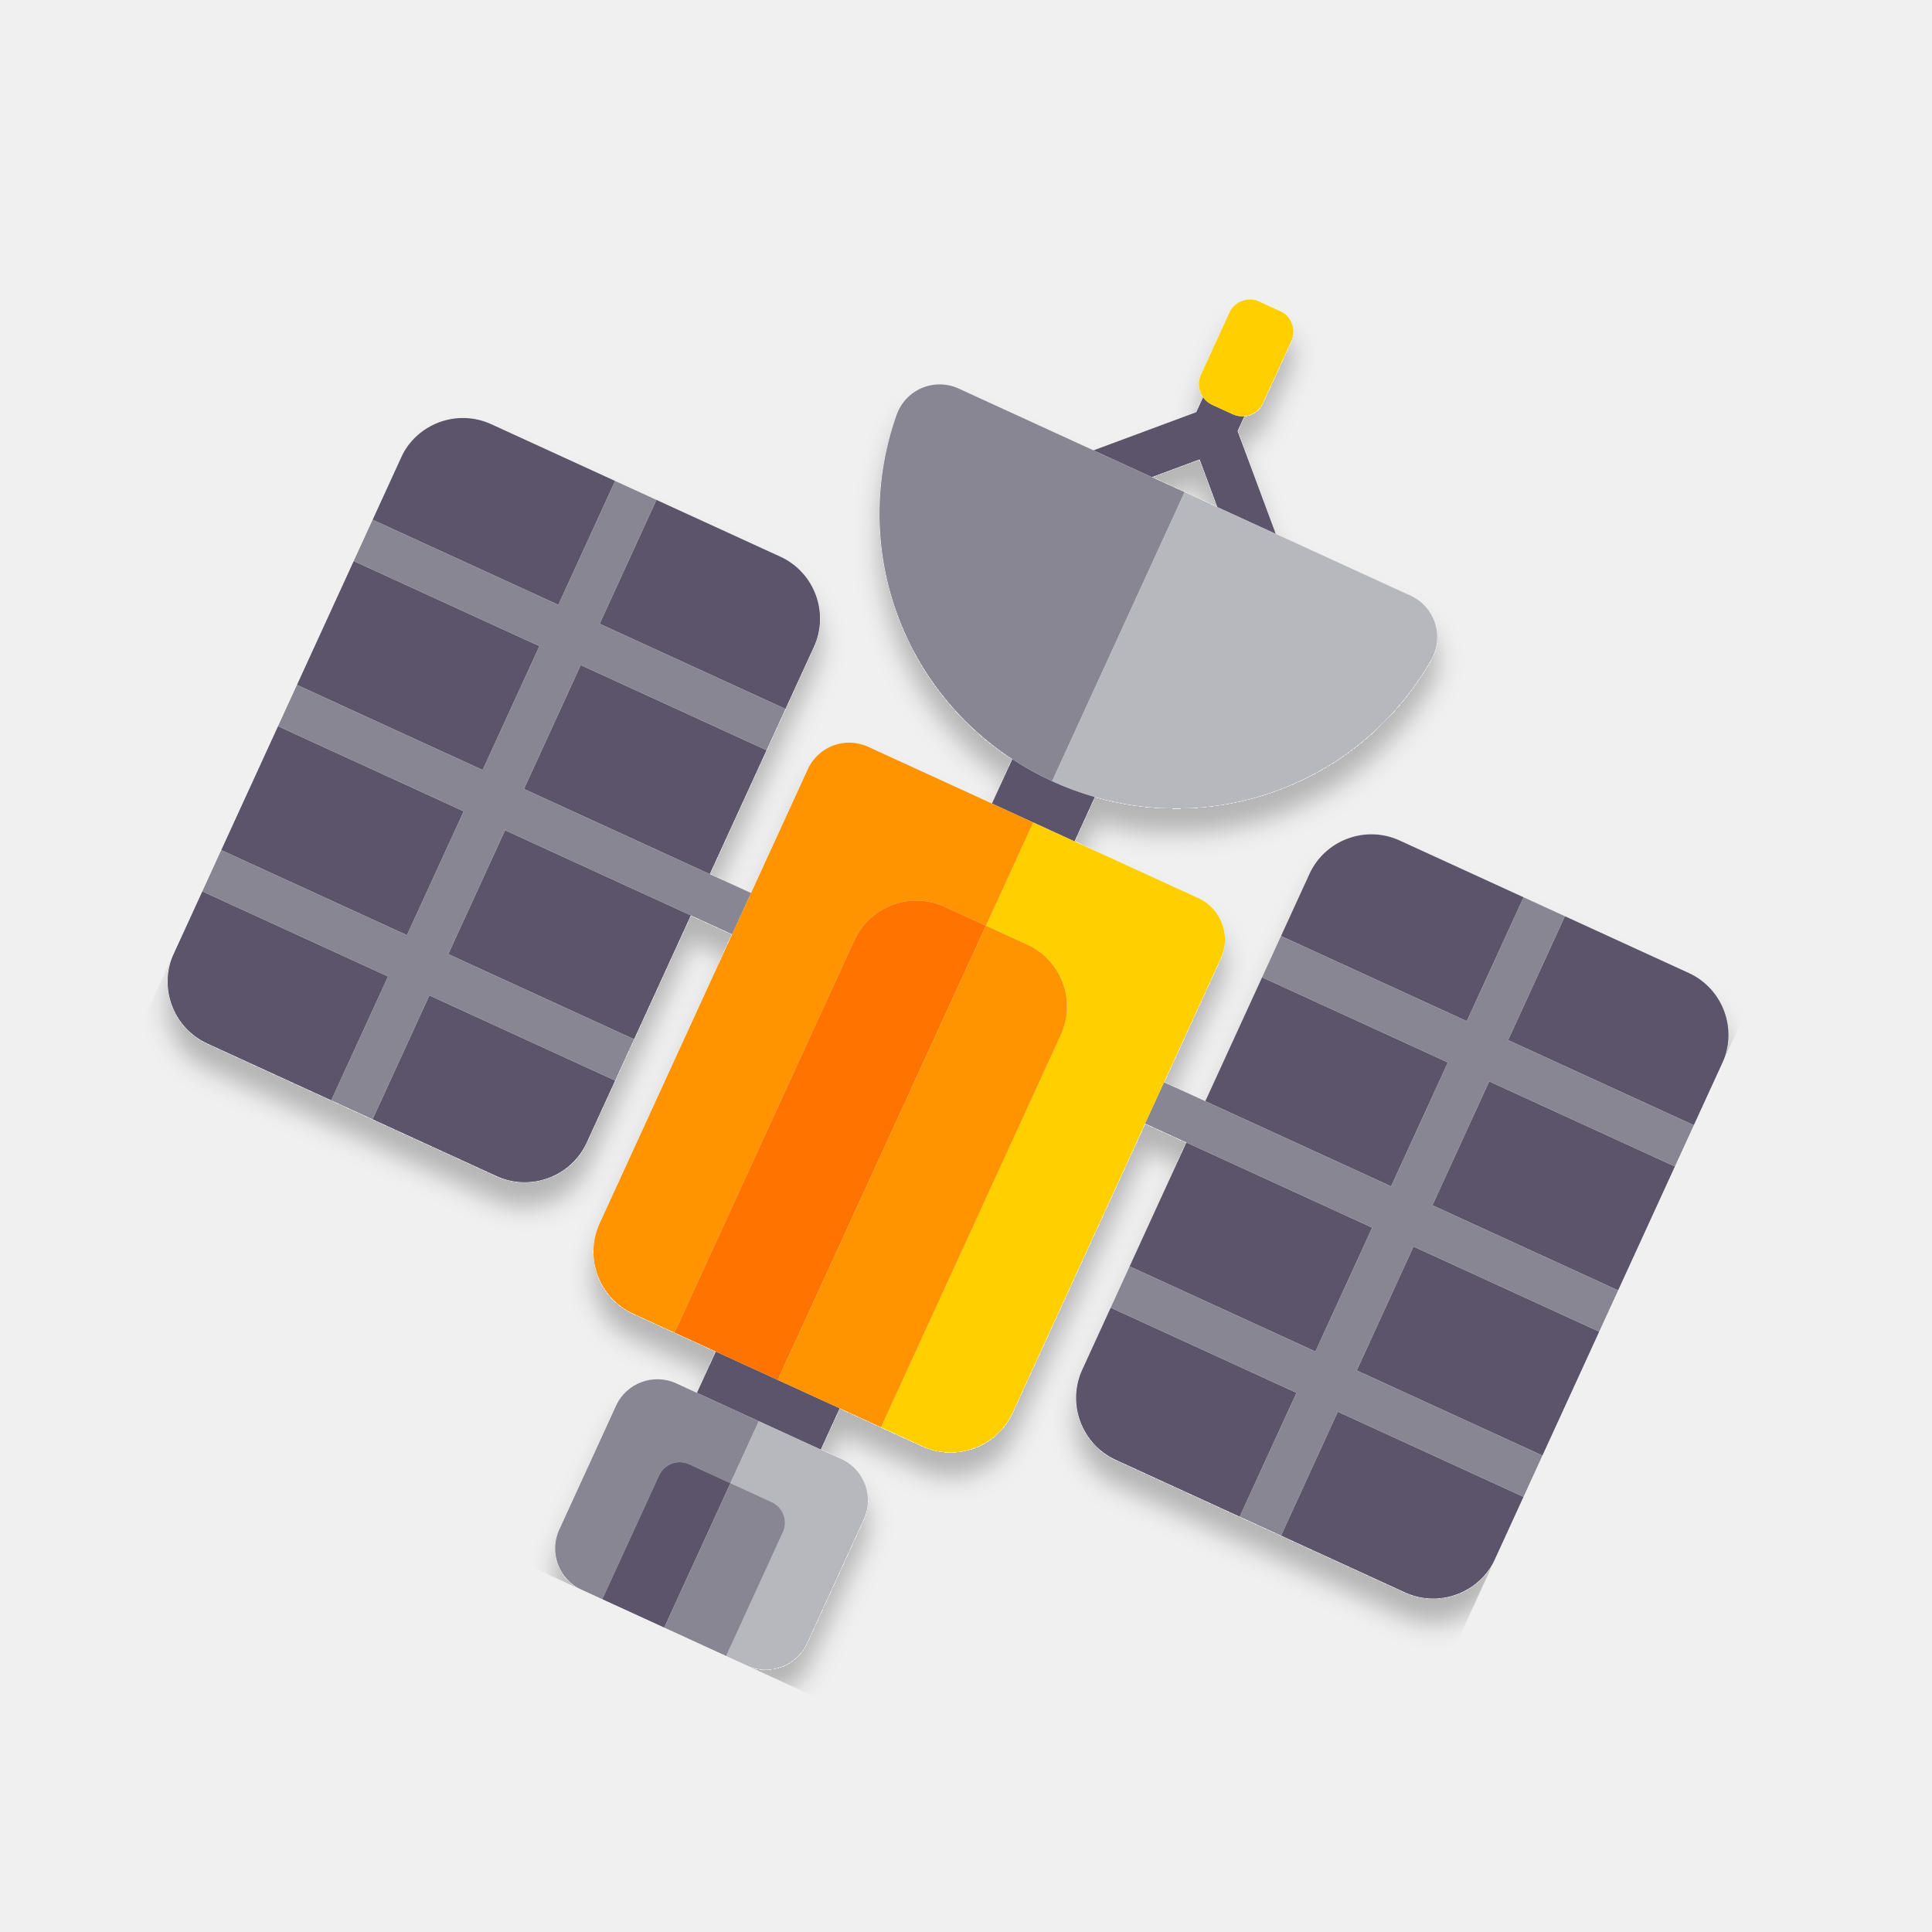
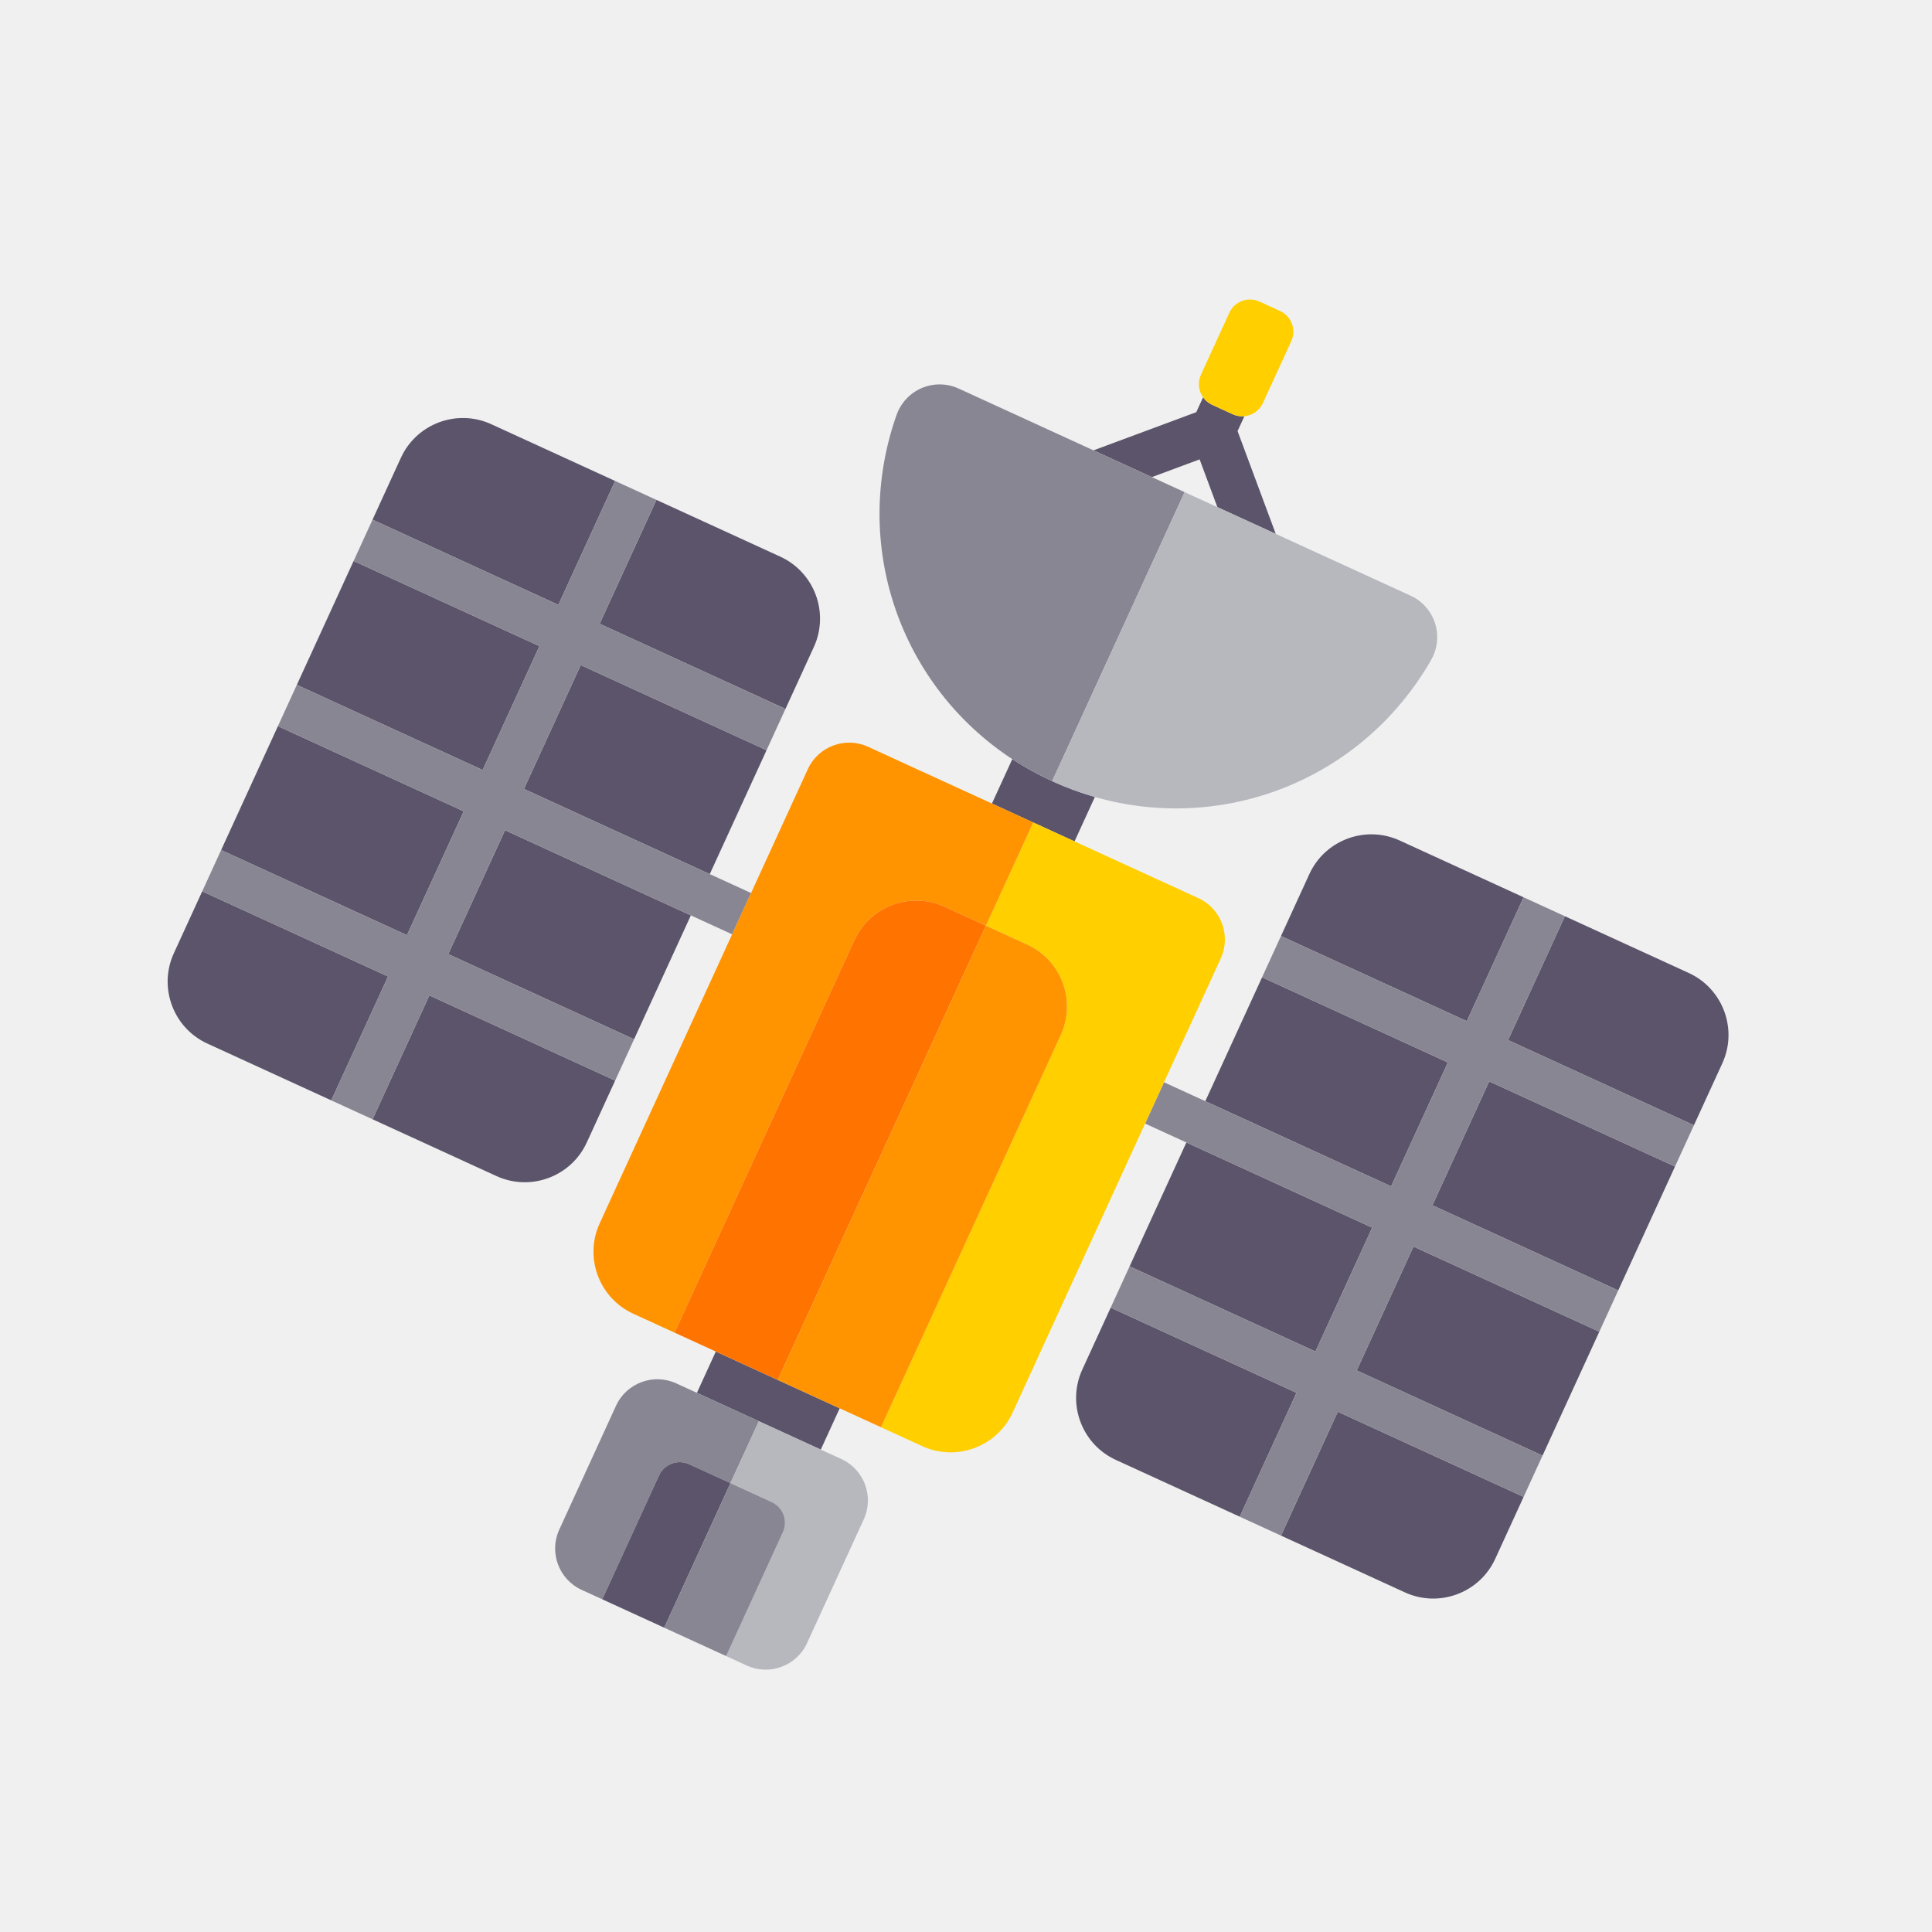
<svg xmlns="http://www.w3.org/2000/svg" width="319" height="319" viewBox="0 0 319 319" fill="none">
-   <g clip-path="url(#clip0_29_228)">
-     <g filter="url(#filter0_d_29_228)">
-       <path d="M118.191 223.159L115.067 229.977L125.294 234.664L135.521 239.351L138.646 232.532L128.419 227.846L118.191 223.159Z" fill="#5C546A" />
-       <path d="M113.789 241.766L120.607 244.891L125.294 234.664L115.067 229.977L111.658 228.415C107.899 226.692 103.438 228.348 101.715 232.108L92.341 252.563C90.618 256.323 92.276 260.783 96.035 262.505L99.444 264.068L108.818 243.613C109.68 241.731 111.906 240.904 113.789 241.766Z" fill="#888693" />
-       <path d="M120.607 244.891L127.425 248.016C129.308 248.878 130.135 251.104 129.272 252.987L119.898 273.441L123.307 275.004C127.066 276.726 131.527 275.07 133.25 271.31L142.624 250.856C144.347 247.096 142.689 242.635 138.93 240.913L135.521 239.351L125.294 234.664L120.607 244.891Z" fill="#B6B8BE" />
-       <path d="M114.069 151.144L83.387 137.083L74.013 157.538L104.695 171.598L114.069 151.144Z" fill="#5C546A" />
-       <path d="M61.515 184.81L81.97 194.184C87.609 196.769 94.299 194.283 96.884 188.644L101.571 178.417L70.889 164.356L61.515 184.81Z" fill="#5C546A" />
-       <path d="M76.569 133.959L45.888 119.898L36.514 140.353L67.195 154.413L76.569 133.959Z" fill="#5C546A" />
-       <path d="M33.389 147.171L28.702 157.398C26.118 163.037 28.603 169.728 34.243 172.312L54.697 181.686L64.071 161.231L33.389 147.171Z" fill="#5C546A" />
-       <path d="M89.067 106.686L58.386 92.626L49.012 113.08L79.694 127.141L89.067 106.686Z" fill="#5C546A" />
-       <path d="M126.567 123.872L95.886 109.811L86.512 130.265L117.193 144.326L126.567 123.872Z" fill="#5C546A" />
-       <path d="M101.566 79.414L81.111 70.04C75.472 67.456 68.782 69.941 66.197 75.58L61.51 85.808L92.192 99.868L101.566 79.414Z" fill="#5C546A" />
-       <path d="M129.692 117.053L134.379 106.826C136.963 101.187 134.478 94.496 128.838 91.912L108.384 82.538L99.01 102.993L129.692 117.053Z" fill="#5C546A" />
-       <path d="M117.193 144.326L86.512 130.265L95.886 109.811L126.567 123.872L129.692 117.053L99.01 102.993L108.384 82.538L101.566 79.414L92.192 99.868L61.51 85.808L58.386 92.626L89.067 106.686L79.694 127.141L49.012 113.08L45.888 119.898L76.569 133.959L67.195 154.413L36.514 140.353L33.389 147.171L64.071 161.231L54.697 181.686L61.515 184.81L70.889 164.356L101.57 178.417L104.695 171.598L74.013 157.538L83.387 137.083L114.069 151.144L120.887 154.269L124.012 147.451L117.193 144.326Z" fill="#888693" />
-       <path d="M264.068 219.885L233.386 205.824L224.012 226.279L254.694 240.339L264.068 219.885Z" fill="#5C546A" />
-       <path d="M183.388 215.912L178.701 226.139C176.117 231.778 178.602 238.468 184.242 241.053L204.696 250.427L214.07 229.972L183.388 215.912Z" fill="#5C546A" />
-       <path d="M211.514 253.551L231.969 262.925C237.608 265.51 244.298 263.024 246.883 257.385L251.569 247.158L220.888 233.097L211.514 253.551Z" fill="#5C546A" />
-       <path d="M226.568 202.7L195.886 188.639L186.513 209.094L217.194 223.154L226.568 202.7Z" fill="#5C546A" />
-       <path d="M251.565 148.155L231.11 138.781C225.471 136.196 218.781 138.682 216.196 144.321L211.509 154.548L242.191 168.609L251.565 148.155Z" fill="#5C546A" />
-       <path d="M276.566 192.612L245.885 178.552L236.511 199.006L267.192 213.067L276.566 192.612Z" fill="#5C546A" />
-       <path d="M278.837 160.653L258.383 151.279L249.009 171.734L279.691 185.794L284.378 175.567C286.962 169.928 284.477 163.237 278.837 160.653Z" fill="#5C546A" />
-       <path d="M239.066 175.427L208.385 161.366L199.011 181.821L229.693 195.881L239.066 175.427Z" fill="#5C546A" />
-       <path d="M258.383 151.279L251.565 148.155L242.191 168.609L211.509 154.548L208.385 161.366L239.066 175.427L229.693 195.882L199.011 181.821L192.193 178.696L189.068 185.514L195.886 188.639L226.568 202.7L217.194 223.154L186.513 209.093L183.388 215.912L214.07 229.972L204.696 250.427L211.514 253.551L220.888 233.097L251.569 247.157L254.694 240.339L224.012 226.279L233.386 205.824L264.068 219.885L267.192 213.067L236.511 199.006L245.885 178.552L276.566 192.612L279.691 185.794L249.009 171.734L258.383 151.279Z" fill="#888693" />
-       <path d="M177.419 138.925L180.779 131.592C178.402 130.911 176.044 130.045 173.725 128.983C171.407 127.92 169.212 126.699 167.143 125.343L163.782 132.676L170.601 135.801L177.419 138.925Z" fill="#5C546A" />
-       <path d="M201.567 158.242C203.29 154.482 201.632 150.022 197.873 148.299L177.419 138.925L170.601 135.801L162.789 152.846L169.607 155.971C175.256 158.559 177.736 165.237 175.148 170.885L145.464 235.657L152.282 238.782C157.922 241.366 164.612 238.881 167.196 233.241L189.068 185.515L192.193 178.696L201.567 158.242Z" fill="#FFCF00" />
-       <path d="M155.971 149.722L162.789 152.846L170.601 135.801L163.782 132.676L143.328 123.303C139.57 121.58 135.109 123.236 133.385 126.996L124.012 147.451L120.887 154.269L99.015 201.996C96.43 207.635 98.916 214.325 104.555 216.91L111.373 220.034L141.057 155.262C143.645 149.614 150.323 147.133 155.971 149.722Z" fill="#FF9300" />
-       <path d="M198.075 75.849L201.004 83.733L210.645 88.152L204.34 71.18L205.466 68.722C204.831 68.783 204.173 68.686 203.551 68.401L200.142 66.838C199.52 66.553 199.017 66.118 198.648 65.597L197.522 68.055L180.549 74.36L190.19 78.778L198.075 75.849Z" fill="#5C546A" />
-       <path d="M195.597 81.256L190.19 78.778L180.549 74.36L158.271 64.15C156.36 63.274 154.15 63.244 152.209 64.067C150.26 64.892 148.74 66.512 148.036 68.507C140.458 90.009 148.633 113.202 167.143 125.343C169.212 126.699 171.407 127.92 173.725 128.983L195.597 81.256Z" fill="#888693" />
-       <path d="M203.551 68.401C204.173 68.686 204.831 68.783 205.466 68.722C206.755 68.599 207.944 67.815 208.522 66.554L213.209 56.327C214.072 54.444 213.245 52.218 211.362 51.355L207.953 49.793C206.071 48.93 203.845 49.757 202.982 51.64L198.295 61.867C197.717 63.128 197.9 64.541 198.648 65.597C199.017 66.118 199.52 66.553 200.142 66.838L203.551 68.401Z" fill="#FFCF00" />
-       <path d="M162.789 152.846L155.971 149.722C150.323 147.133 143.645 149.614 141.057 155.262L111.373 220.034L118.191 223.159L128.419 227.846L162.789 152.846Z" fill="#FF7400" />
-       <path d="M195.597 81.256L173.725 128.983C176.044 130.045 178.402 130.911 180.779 131.592C202.06 137.687 224.966 128.737 236.305 108.959C237.356 107.122 237.591 104.914 236.944 102.899C236.3 100.892 234.835 99.237 232.924 98.362L210.645 88.152L201.004 83.734L195.597 81.256Z" fill="#B6B8BE" />
-       <path d="M169.607 155.971L162.789 152.846L128.419 227.846L138.646 232.533L145.464 235.657L175.148 170.885C177.736 165.236 175.256 158.559 169.607 155.971Z" fill="#FF9300" />
-       <path d="M113.789 241.766C111.906 240.904 109.68 241.731 108.818 243.613L99.444 264.068L109.671 268.754L120.607 244.891L113.789 241.766Z" fill="#5C546A" />
-       <path d="M127.425 248.016L120.607 244.891L109.671 268.755L119.898 273.441L129.272 252.987C130.135 251.104 129.308 248.878 127.425 248.016Z" fill="#888693" />
-     </g>
-   </g>
-   <defs>
-     <filter id="filter0_d_29_228" x="23.68" y="49.451" width="265.72" height="234.234" filterUnits="userSpaceOnUse" color-interpolation-filters="sRGB">
-       <feFlood flood-opacity="0" result="BackgroundImageFix" />
-       <feColorMatrix in="SourceAlpha" type="matrix" values="0 0 0 0 0 0 0 0 0 0 0 0 0 0 0 0 0 0 127 0" result="hardAlpha" />
-       <feOffset dy="4" />
-       <feGaussianBlur stdDeviation="2" />
-       <feComposite in2="hardAlpha" operator="out" />
-       <feColorMatrix type="matrix" values="0 0 0 0 0 0 0 0 0 0 0 0 0 0 0 0 0 0 0.25 0" />
-       <feBlend mode="normal" in2="BackgroundImageFix" result="effect1_dropShadow_29_228" />
-       <feBlend mode="normal" in="SourceGraphic" in2="effect1_dropShadow_29_228" result="shape" />
-     </filter>
-     <clipPath id="clip0_29_228">
-       <rect width="240" height="240" fill="white" transform="translate(100.568 0.580811) rotate(24.6208)" />
-     </clipPath>
-   </defs>
+   <path d="M118.191 223.159L115.067 229.977L125.294 234.664L135.521 239.351L138.646 232.532L128.419 227.846L118.191 223.159Z" fill="#5C546A" />
+   <path d="M113.789 241.766L120.607 244.891L125.294 234.664L115.067 229.977L111.658 228.415C107.899 226.692 103.438 228.348 101.715 232.108L92.341 252.563C90.618 256.323 92.276 260.783 96.035 262.505L99.444 264.068L108.818 243.613C109.68 241.731 111.906 240.904 113.789 241.766Z" fill="#888693" />
+   <path d="M120.607 244.891L127.425 248.016C129.308 248.878 130.135 251.104 129.272 252.987L119.898 273.441L123.307 275.004C127.066 276.726 131.527 275.07 133.25 271.31L142.624 250.856C144.347 247.096 142.689 242.635 138.93 240.913L135.521 239.351L125.294 234.664L120.607 244.891Z" fill="#B6B8BE" />
+   <path d="M114.069 151.144L83.387 137.083L74.013 157.538L104.695 171.598L114.069 151.144Z" fill="#5C546A" />
+   <path d="M61.515 184.81L81.97 194.184C87.609 196.769 94.299 194.283 96.884 188.644L101.571 178.417L70.889 164.356L61.515 184.81Z" fill="#5C546A" />
+   <path d="M76.569 133.959L45.888 119.898L36.514 140.353L67.195 154.413L76.569 133.959Z" fill="#5C546A" />
+   <path d="M33.389 147.171L28.702 157.398C26.118 163.037 28.603 169.728 34.243 172.312L54.697 181.686L64.071 161.231L33.389 147.171Z" fill="#5C546A" />
+   <path d="M89.067 106.686L58.386 92.626L49.012 113.08L79.694 127.141L89.067 106.686Z" fill="#5C546A" />
+   <path d="M126.567 123.872L95.886 109.811L86.512 130.265L117.193 144.326L126.567 123.872Z" fill="#5C546A" />
+   <path d="M101.566 79.414L81.111 70.04C75.472 67.456 68.782 69.941 66.197 75.58L61.51 85.808L92.192 99.868L101.566 79.414Z" fill="#5C546A" />
+   <path d="M129.692 117.053L134.379 106.826C136.963 101.187 134.478 94.496 128.838 91.912L108.384 82.538L99.01 102.993L129.692 117.053Z" fill="#5C546A" />
+   <path d="M117.193 144.326L86.512 130.265L95.886 109.811L126.567 123.872L129.692 117.053L99.01 102.993L108.384 82.538L101.566 79.414L92.192 99.868L61.51 85.808L58.386 92.626L89.067 106.686L79.694 127.141L49.012 113.08L45.888 119.898L76.569 133.959L67.195 154.413L36.514 140.353L33.389 147.171L64.071 161.231L54.697 181.686L61.515 184.81L70.889 164.356L101.57 178.417L104.695 171.598L74.013 157.538L83.387 137.083L114.069 151.144L120.887 154.269L124.012 147.451L117.193 144.326Z" fill="#888693" />
+   <path d="M264.068 219.885L233.386 205.824L224.012 226.279L254.694 240.339L264.068 219.885Z" fill="#5C546A" />
+   <path d="M183.388 215.912L178.701 226.139C176.117 231.778 178.602 238.468 184.242 241.053L204.696 250.427L214.07 229.972L183.388 215.912Z" fill="#5C546A" />
+   <path d="M211.514 253.551L231.969 262.925C237.608 265.51 244.298 263.024 246.883 257.385L251.569 247.158L220.888 233.097L211.514 253.551Z" fill="#5C546A" />
+   <path d="M226.568 202.7L195.886 188.639L186.513 209.094L217.194 223.154L226.568 202.7Z" fill="#5C546A" />
+   <path d="M251.565 148.155L231.11 138.781C225.471 136.196 218.781 138.682 216.196 144.321L211.509 154.548L242.191 168.609L251.565 148.155Z" fill="#5C546A" />
+   <path d="M276.566 192.612L245.885 178.552L236.511 199.006L267.192 213.067L276.566 192.612Z" fill="#5C546A" />
+   <path d="M278.837 160.653L258.383 151.279L249.009 171.734L279.691 185.794L284.378 175.567C286.962 169.928 284.477 163.237 278.837 160.653Z" fill="#5C546A" />
+   <path d="M239.066 175.427L208.385 161.366L199.011 181.821L229.693 195.881L239.066 175.427Z" fill="#5C546A" />
+   <path d="M258.383 151.279L251.565 148.155L242.191 168.609L211.509 154.548L208.385 161.366L239.066 175.427L229.693 195.882L199.011 181.821L192.193 178.696L189.068 185.514L195.886 188.639L226.568 202.7L217.194 223.154L186.513 209.093L183.388 215.912L214.07 229.972L204.696 250.427L211.514 253.551L220.888 233.097L251.569 247.157L254.694 240.339L224.012 226.279L233.386 205.824L264.068 219.885L267.192 213.067L236.511 199.006L245.885 178.552L276.566 192.612L279.691 185.794L249.009 171.734L258.383 151.279Z" fill="#888693" />
+   <path d="M177.419 138.925L180.779 131.592C178.402 130.911 176.044 130.045 173.725 128.983C171.407 127.92 169.212 126.699 167.143 125.343L163.782 132.676L170.601 135.801L177.419 138.925Z" fill="#5C546A" />
+   <path d="M201.567 158.242C203.29 154.482 201.632 150.022 197.873 148.299L177.419 138.925L170.601 135.801L162.789 152.846L169.607 155.971C175.256 158.559 177.736 165.237 175.148 170.885L145.464 235.657L152.282 238.782C157.922 241.366 164.612 238.881 167.196 233.241L189.068 185.515L192.193 178.696L201.567 158.242Z" fill="#FFCF00" />
+   <path d="M155.971 149.722L162.789 152.846L170.601 135.801L163.782 132.676L143.328 123.303C139.57 121.58 135.109 123.236 133.385 126.996L124.012 147.451L120.887 154.269L99.015 201.996C96.43 207.635 98.916 214.325 104.555 216.91L111.373 220.034L141.057 155.262C143.645 149.614 150.323 147.133 155.971 149.722Z" fill="#FF9300" />
+   <path d="M198.075 75.849L201.004 83.733L210.645 88.152L204.34 71.18L205.466 68.722C204.831 68.783 204.173 68.686 203.551 68.401L200.142 66.838C199.52 66.553 199.017 66.118 198.648 65.597L197.522 68.055L180.549 74.36L190.19 78.778L198.075 75.849Z" fill="#5C546A" />
+   <path d="M195.597 81.256L190.19 78.778L180.549 74.36L158.271 64.15C156.36 63.274 154.15 63.244 152.209 64.067C150.26 64.892 148.74 66.512 148.036 68.507C140.458 90.009 148.633 113.202 167.143 125.343C169.212 126.699 171.407 127.92 173.725 128.983L195.597 81.256Z" fill="#888693" />
+   <path d="M203.551 68.401C204.173 68.686 204.831 68.783 205.466 68.722C206.755 68.599 207.944 67.815 208.522 66.554L213.209 56.327C214.072 54.444 213.245 52.218 211.362 51.355L207.953 49.793C206.071 48.93 203.845 49.757 202.982 51.64L198.295 61.867C197.717 63.128 197.9 64.541 198.648 65.597C199.017 66.118 199.52 66.553 200.142 66.838L203.551 68.401Z" fill="#FFCF00" />
+   <path d="M162.789 152.846L155.971 149.722C150.323 147.133 143.645 149.614 141.057 155.262L111.373 220.034L118.191 223.159L128.419 227.846L162.789 152.846Z" fill="#FF7400" />
+   <path d="M195.597 81.256L173.725 128.983C176.044 130.045 178.402 130.911 180.779 131.592C202.06 137.687 224.966 128.737 236.305 108.959C237.356 107.122 237.591 104.914 236.944 102.899C236.3 100.892 234.835 99.237 232.924 98.362L210.645 88.152L201.004 83.734L195.597 81.256Z" fill="#B6B8BE" />
+   <path d="M169.607 155.971L162.789 152.846L128.419 227.846L138.646 232.533L145.464 235.657L175.148 170.885C177.736 165.236 175.256 158.559 169.607 155.971Z" fill="#FF9300" />
+   <path d="M113.789 241.766C111.906 240.904 109.68 241.731 108.818 243.613L99.444 264.068L109.671 268.754L120.607 244.891L113.789 241.766Z" fill="#5C546A" />
+   <path d="M127.425 248.016L120.607 244.891L109.671 268.755L119.898 273.441L129.272 252.987C130.135 251.104 129.308 248.878 127.425 248.016Z" fill="#888693" />
</svg>
